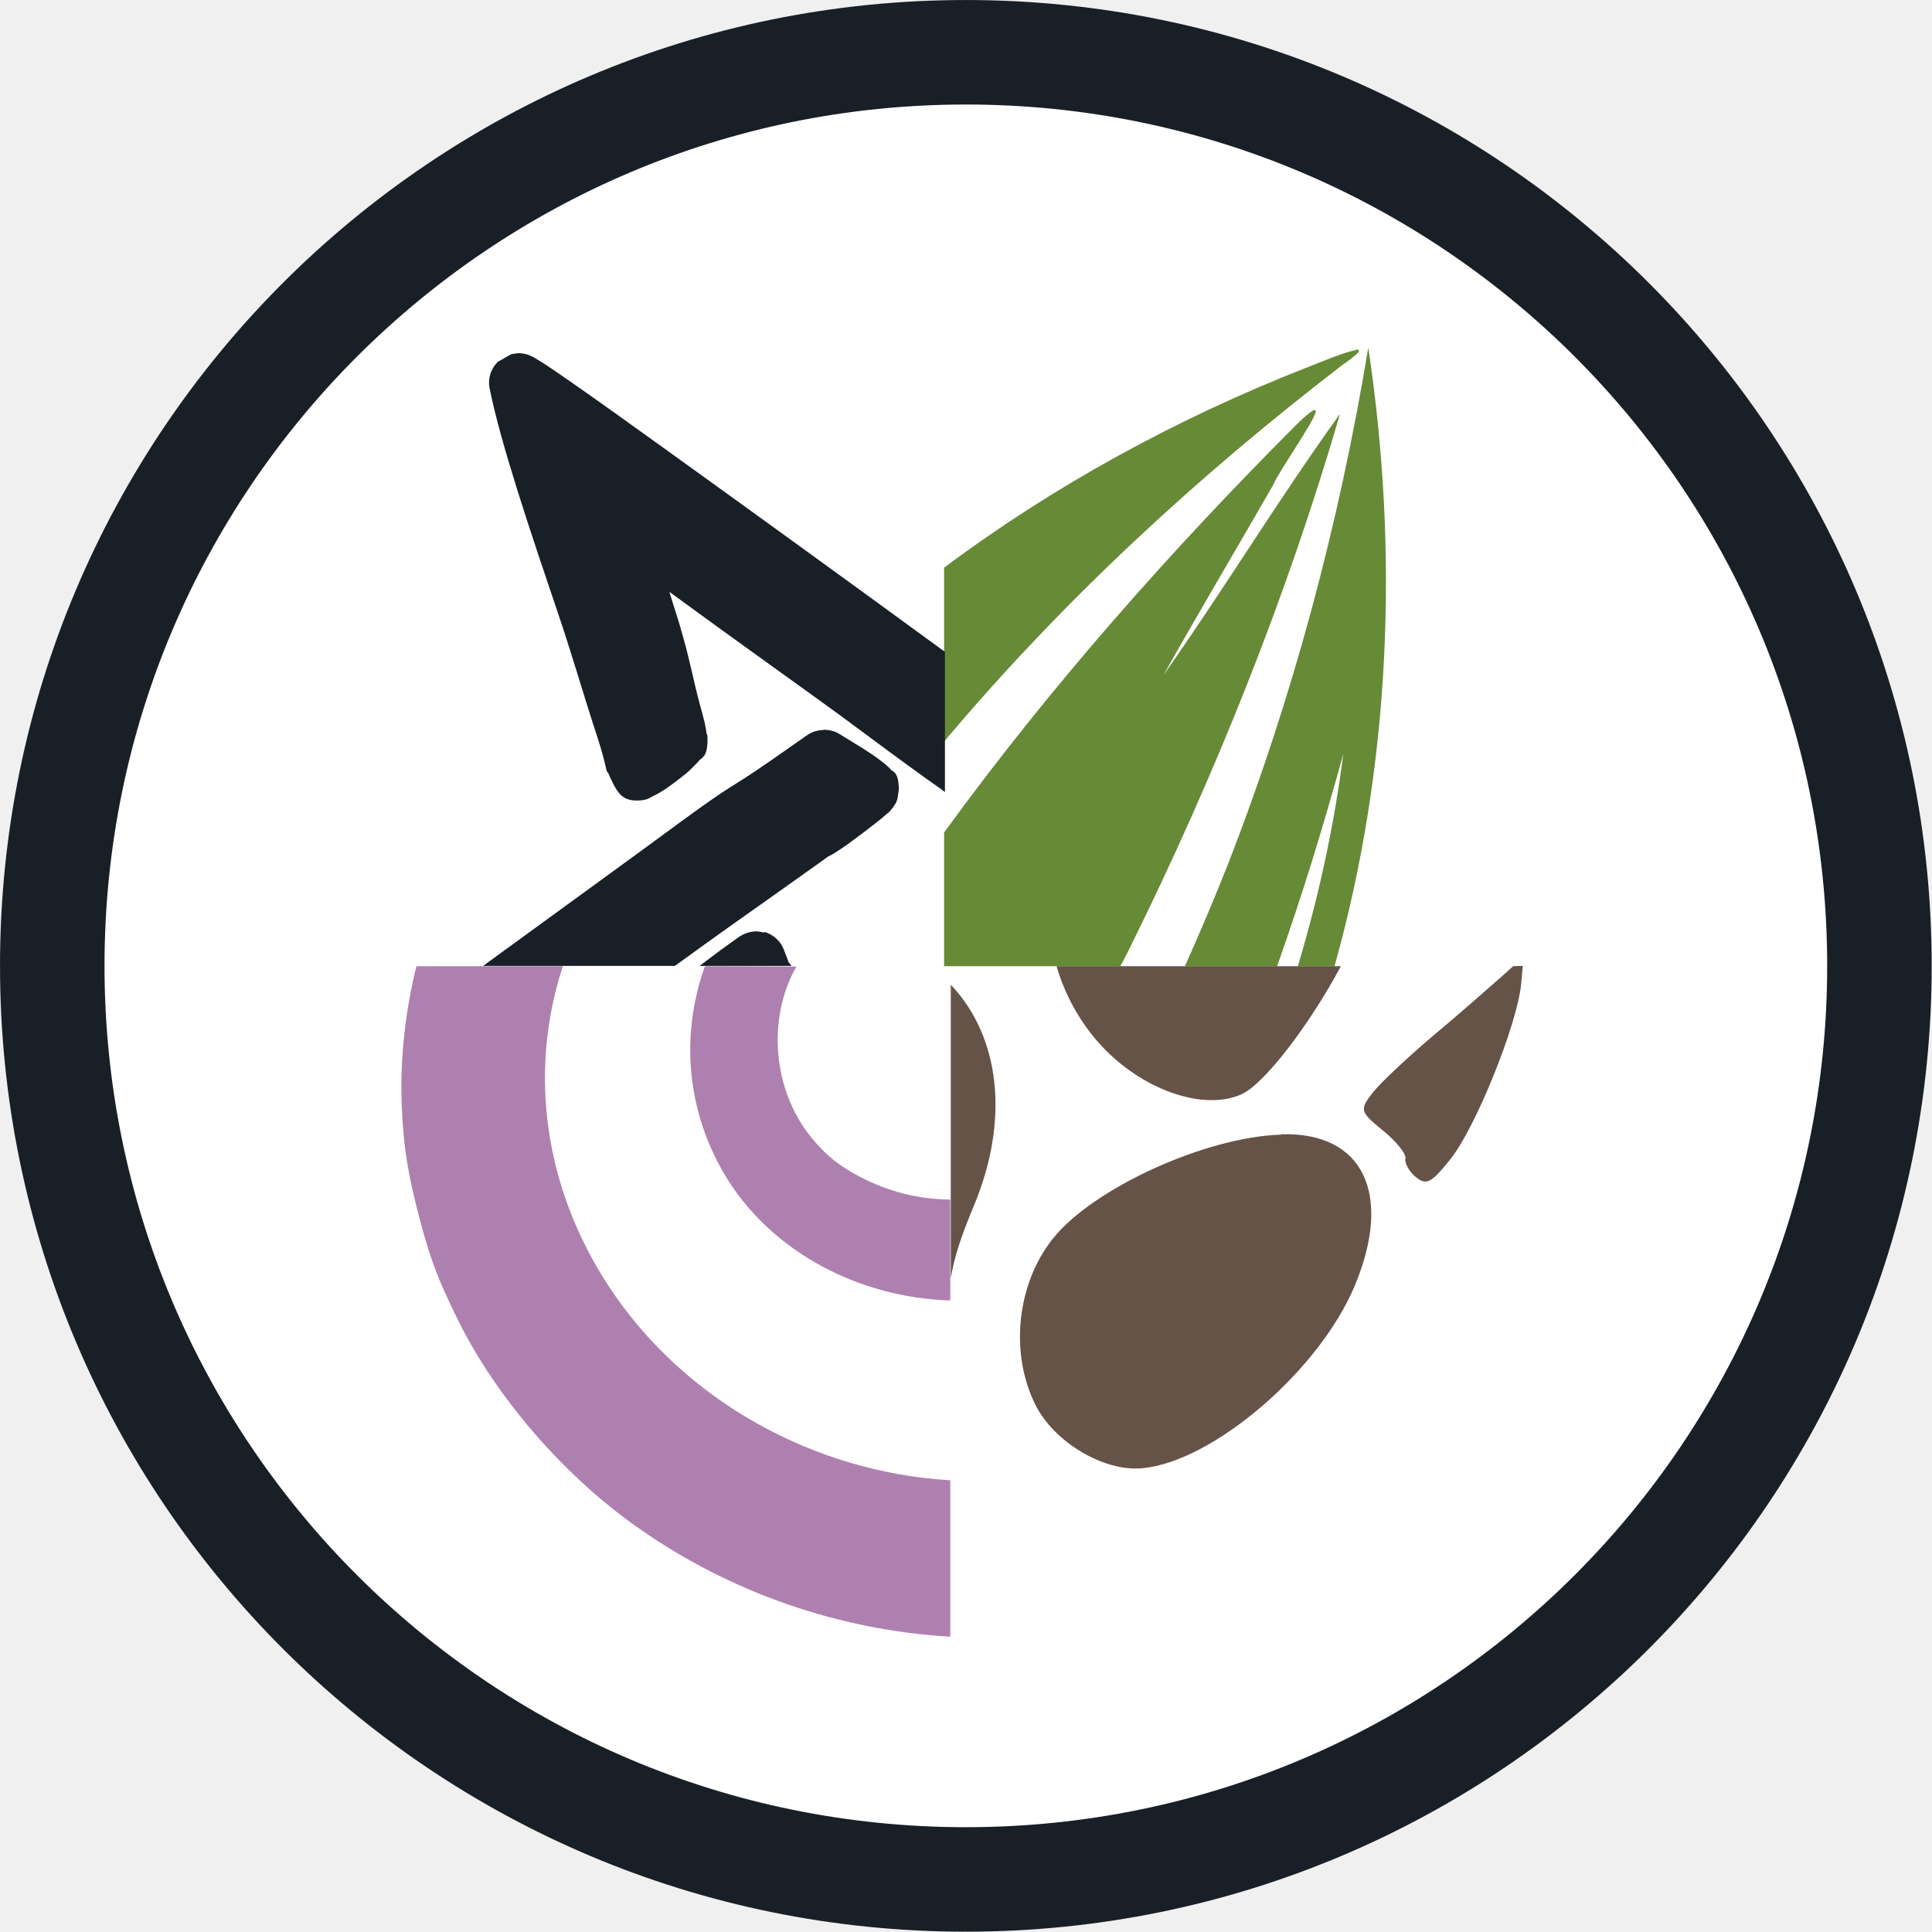
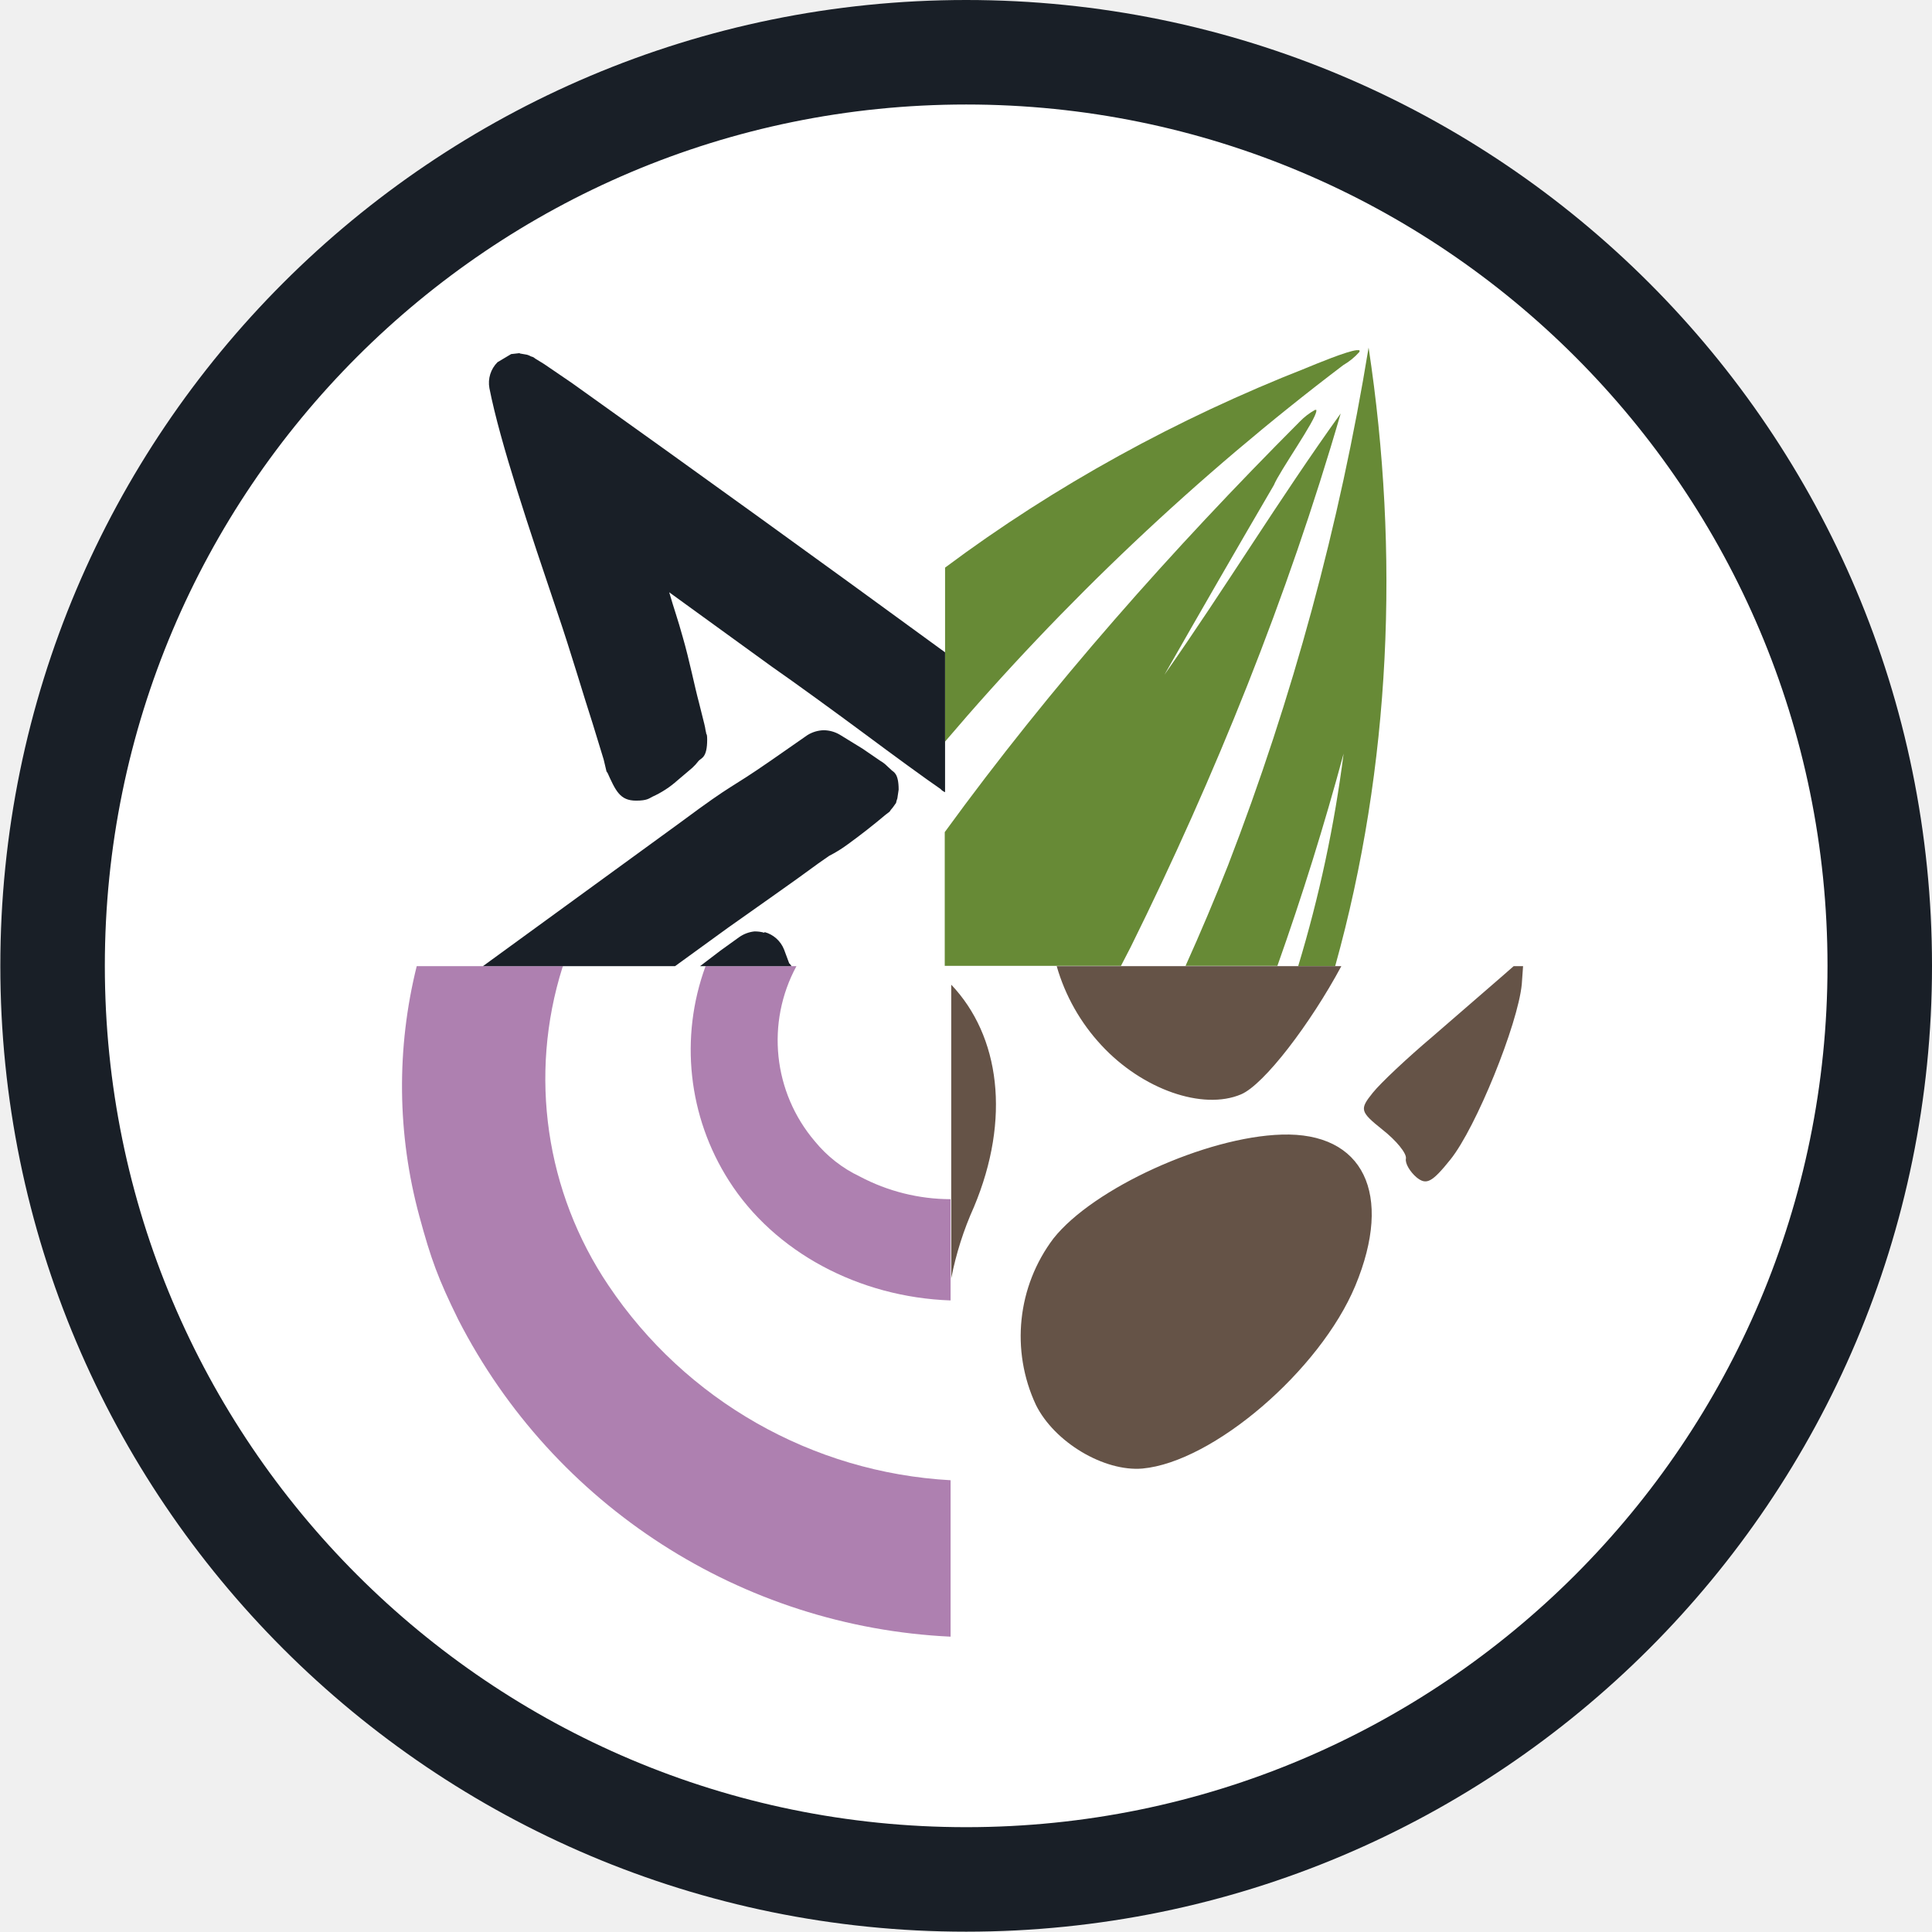
- <svg xmlns="http://www.w3.org/2000/svg" width="5.953mm" height="5.953mm" viewBox="0 0 5.953 5.953" version="1.1" id="svg1">
-   <defs id="defs1" />
-   <g id="layer1" transform="translate(-19.84366,-38.1)">
-     <g id="g28" transform="translate(-1254.39,-109.405)">
-       <g id="g395-0-8" transform="translate(789.4627,9.239051)">
-         <circle style="fill:#ffffff;fill-opacity:1;stroke:#191f27;stroke-width:0.322;stroke-linecap:round;stroke-miterlimit:3.3;stroke-dasharray:none;stroke-opacity:1" id="circle394-1-8" cx="487.747" cy="141.242" r="2.815" />
-         <path id="path394-2-0" style="fill:#678a36;fill-opacity:1;stroke-width:0.033;stroke-dasharray:none" d="m 488.987,139.337 c -0.09,0.544 -0.233,1.081 -0.434,1.596 -0.041,0.104 -0.085,0.207 -0.131,0.31 h 0.284 c 0.077,-0.216 0.144,-0.436 0.204,-0.654 -0.028,0.221 -0.076,0.44 -0.14,0.654 h 0.113 c 0.173,-0.617 0.199,-1.274 0.104,-1.906 z m -0.038,0.008 c -0.03,0.003 -0.124,0.043 -0.158,0.056 -0.392,0.154 -0.771,0.36 -1.111,0.614 v 0.536 c 0.363,-0.432 0.781,-0.818 1.228,-1.161 0.031,-0.022 0.046,-0.034 0.05,-0.041 v -5.2e-4 c 6e-5,-2e-4 5e-4,-0.001 5.2e-4,-0.002 v -5.2e-4 -5.2e-4 l -5.2e-4,-5.1e-4 v -5.2e-4 h -5.1e-4 l -5.2e-4,-5.2e-4 h -5.2e-4 c -0.002,-4.4e-4 -0.005,-8.5e-4 -0.008,-5.1e-4 z m -0.128,0.184 c -0.007,0.002 -0.021,0.013 -0.047,0.037 -0.394,0.394 -0.766,0.814 -1.094,1.265 v 0.412 h 0.543 c 0.01,-0.019 0.021,-0.039 0.03,-0.058 0.261,-0.528 0.482,-1.078 0.647,-1.644 -0.189,0.262 -0.357,0.54 -0.544,0.805 0.11,-0.196 0.225,-0.389 0.337,-0.584 0.018,-0.044 0.13,-0.201 0.132,-0.228 -10e-6,-2.6e-4 3e-5,-0.001 0,-0.002 v -5.1e-4 l -5.2e-4,-5.2e-4 v -5.2e-4 h -5.2e-4 v -5.1e-4 h -5.1e-4 -5.2e-4 -5.2e-4 c -2.2e-4,-1e-5 -7.8e-4,-4e-5 -10e-4,0 z" />
-       </g>
-       <g id="g317-5-6" transform="translate(789.4627,3.286139)">
-         <path id="path802-4-1" style="fill:#ae80b0;fill-opacity:1;stroke:none;stroke-width:0.023" d="m 486.054,147.196 c -0.035,0.142 -0.051,0.288 -0.045,0.431 0.005,0.126 0.019,0.209 0.053,0.34 0.035,0.133 0.058,0.193 0.12,0.319 0.118,0.239 0.327,0.481 0.556,0.641 0.283,0.199 0.618,0.315 0.961,0.335 v -0.482 c -0.422,-0.025 -0.823,-0.247 -1.053,-0.599 -0.196,-0.299 -0.248,-0.654 -0.142,-0.981 4.1e-4,-0.001 10e-4,-0.003 0.002,-0.004 z m 0.889,0 c -0.012,0.033 -0.022,0.067 -0.029,0.103 -0.041,0.192 -0.004,0.392 0.102,0.559 0.14,0.219 0.4,0.359 0.683,0.368 v -0.311 c -0.096,-5.8e-4 -0.191,-0.024 -0.28,-0.071 -0.06,-0.032 -0.096,-0.06 -0.137,-0.107 -0.132,-0.15 -0.149,-0.379 -0.057,-0.54 z" />
-       </g>
-       <g id="g312-7-9" transform="translate(782.9263,9.239051)">
-         <path id="path914-3-9" style="fill:#655347;fill-opacity:1;stroke-width:0.092" d="m 494.563,141.243 c 0.025,0.087 0.072,0.174 0.138,0.245 0.126,0.136 0.312,0.201 0.429,0.151 0.072,-0.03 0.214,-0.218 0.309,-0.396 z m 1.407,0 -0.039,0.035 c -0.04,0.035 -0.134,0.118 -0.211,0.182 -0.076,0.065 -0.159,0.142 -0.183,0.173 -0.041,0.052 -0.039,0.059 0.03,0.115 0.041,0.033 0.074,0.073 0.071,0.088 h -5.2e-4 c -0.002,0.015 0.013,0.042 0.034,0.058 0.031,0.025 0.047,0.016 0.104,-0.055 0.079,-0.098 0.207,-0.417 0.219,-0.541 l 0.005,-0.056 z m -1.733,0.057 v 0.905 c 0.011,-0.068 0.033,-0.132 0.07,-0.221 0.114,-0.271 0.08,-0.526 -0.07,-0.684 z m 1.018,0.462 c -0.233,0.007 -0.579,0.165 -0.703,0.32 -0.112,0.14 -0.134,0.353 -0.054,0.513 0.057,0.114 0.21,0.206 0.328,0.195 0.218,-0.019 0.547,-0.301 0.656,-0.563 0.118,-0.283 0.025,-0.474 -0.227,-0.466 z" />
-       </g>
-       <g id="g391-5-7" transform="translate(782.9263,3.286139)">
-         <path id="path391-2-2" style="fill:#191f27;fill-opacity:1;stroke-width:0.059" d="m 492.909,145.307 c -0.005,-2.9e-4 -0.026,0.003 -0.026,0.003 -5e-5,2e-5 -0.042,0.024 -0.042,0.024 -0.021,0.021 -0.031,0.051 -0.025,0.081 0.033,0.167 0.125,0.44 0.209,0.688 0.042,0.124 0.08,0.254 0.109,0.344 0.015,0.045 0.027,0.083 0.034,0.111 0.005,0.019 0.009,0.038 0.01,0.042 h 5.2e-4 v -5.1e-4 c 8e-5,-0.001 0,-0.003 0,-0.005 0.027,0.06 0.04,0.091 0.09,0.091 0.033,0 0.04,-0.008 0.05,-0.013 0.01,-0.005 0.018,-0.009 0.026,-0.014 0.017,-0.01 0.034,-0.023 0.051,-0.036 0.017,-0.013 0.033,-0.025 0.046,-0.039 0.005,-0.006 0.014,-0.013 0.021,-0.022 0.008,-0.009 0.025,-0.01 0.025,-0.065 0,-0.013 -0.002,-0.016 -0.003,-0.018 l -5.2e-4,-5.2e-4 v -5.1e-4 c -2e-5,-1.8e-4 0,-8.3e-4 0,-0.001 -4.9e-4,-0.003 -6.3e-4,-0.006 -10e-4,-0.009 -0.001,-0.006 -0.003,-0.013 -0.004,-0.021 -0.004,-0.017 -0.01,-0.038 -0.017,-0.064 -0.014,-0.051 -0.03,-0.132 -0.05,-0.202 -0.016,-0.058 -0.027,-0.087 -0.042,-0.138 0.105,0.077 0.245,0.178 0.316,0.229 0.071,0.051 0.201,0.144 0.285,0.207 0.086,0.064 0.19,0.14 0.235,0.171 0.004,0.003 0.008,0.006 0.013,0.01 v -0.432 c -0.327,-0.239 -0.626,-0.455 -0.851,-0.617 -0.125,-0.09 -0.227,-0.163 -0.299,-0.213 -0.036,-0.025 -0.065,-0.045 -0.085,-0.058 -0.01,-0.006 -0.018,-0.011 -0.026,-0.016 l -5.2e-4,-5.1e-4 h -5.2e-4 c -0.003,-0.001 -0.004,-0.004 -0.011,-0.006 -0.003,-0.001 -0.005,-0.003 -0.015,-0.006 -0.004,-0.001 -0.01,-0.003 -0.023,-0.004 z m 0.937,1.161 c -0.017,2.4e-4 -0.035,0.005 -0.05,0.015 l -0.113,0.079 c -0.137,0.095 -0.106,0.063 -0.278,0.189 -0.122,0.09 -0.366,0.267 -0.609,0.444 h 0.591 c 0.065,-0.047 0.123,-0.089 0.164,-0.118 0.066,-0.047 0.208,-0.147 0.279,-0.198 0.034,-0.025 0.029,-0.021 0.033,-0.023 0.004,-0.001 0.024,-0.013 0.058,-0.037 0.033,-0.024 0.063,-0.047 0.086,-0.065 0.012,-0.009 0.021,-0.017 0.029,-0.024 0.004,-0.004 0.008,-0.006 0.013,-0.011 0.003,-0.003 0.004,-0.006 0.01,-0.012 10e-4,-0.003 0.004,-0.006 0.009,-0.014 10e-4,-0.004 0.004,-0.009 0.005,-0.015 10e-4,-0.006 0.004,-0.027 0.004,-0.027 -5.8e-4,-0.051 -0.016,-0.054 -0.023,-0.059 l -5.2e-4,-5.2e-4 c -0.005,-0.006 -0.009,-0.01 -0.013,-0.013 -0.005,-0.006 -0.014,-0.011 -0.021,-0.017 -0.015,-0.012 -0.034,-0.024 -0.054,-0.037 l -0.07,-0.043 c -0.015,-0.01 -0.033,-0.014 -0.05,-0.014 z m -0.214,0.621 c -0.017,9.8e-4 -0.033,0.007 -0.048,0.017 l -0.057,0.041 c -0.027,0.02 -0.047,0.035 -0.064,0.048 h 0.283 c -0.003,-0.005 -0.005,-0.007 -0.006,-0.008 l -5.2e-4,-5.2e-4 h -5.1e-4 -5.2e-4 l -0.016,-0.042 c -0.01,-0.026 -0.032,-0.046 -0.059,-0.054 l -0.002,0.002 c -0.01,-0.003 -0.021,-0.004 -0.031,-0.004 z" />
-       </g>
-     </g>
+ <svg xmlns="http://www.w3.org/2000/svg" width="22.499" height="22.499" viewBox="0 0 5.953 5.953">
+   <g transform="translate(-484.77 -138.266)">
+     <circle cx="487.747" cy="141.242" r="2.815" style="fill:#fff;fill-opacity:1;stroke:#191f27;stroke-width:.322;stroke-linecap:round;stroke-miterlimit:3.3;stroke-dasharray:none;stroke-opacity:1" />
+     <path d="M488.987 139.337a8 8 0 0 1-.433 1.595 7 7 0 0 1-.131.31h.283q.115-.324.204-.654a4 4 0 0 1-.14.655h.114c.172-.617.199-1.274.103-1.906m-.037.008c-.03.003-.124.042-.158.056-.392.154-.77.36-1.11.614v.536a7.8 7.8 0 0 1 1.227-1.16.2.2 0 0 0 .05-.041v-.004l-.001-.001zm-.128.184a.2.2 0 0 0-.047.036c-.394.395-.766.814-1.094 1.265v.412h.543l.03-.058c.261-.528.483-1.078.647-1.644-.189.263-.357.54-.543.805q.167-.293.337-.584c.018-.044.13-.201.131-.229v-.003h-.003z" style="fill:#678a36;fill-opacity:1;stroke-width:.033;stroke-dasharray:none" />
  </g>
+   <path d="M486.054 147.196a1.53 1.53 0 0 0 .008.77c.036.133.058.193.12.319a1.8 1.8 0 0 0 1.517.977v-.482a1.36 1.36 0 0 1-1.054-.6 1.14 1.14 0 0 1-.142-.98l.002-.004zm.89 0a.749.749 0 0 0 .072.661c.14.22.4.359.683.369v-.312a.6.6 0 0 1-.28-.07.4.4 0 0 1-.138-.108.48.48 0 0 1-.057-.54z" style="fill:#ae80b0;fill-opacity:1;stroke:none;stroke-width:.023" transform="translate(-484.77 -144.219)" />
+   <path d="M494.563 141.243a.6.6 0 0 0 .138.244c.126.136.312.201.43.151.071-.03.214-.218.309-.395zm1.408 0-.04.035-.21.182c-.077.065-.16.143-.184.173-.041.051-.04.058.03.114.042.033.075.073.072.089-.003.015.013.041.033.058.03.024.047.016.104-.055.079-.098.208-.417.22-.54l.004-.056zm-1.733.057v.905a1 1 0 0 1 .07-.22c.114-.272.08-.527-.07-.685m1.018.462c-.233.007-.58.165-.703.32a.5.5 0 0 0-.054.513c.057.115.21.206.328.196.218-.02.547-.302.656-.563.118-.284.025-.474-.227-.466" style="fill:#655347;fill-opacity:1;stroke-width:.092" transform="translate(-491.307 -138.266)" />
+   <path d="m492.909 145.307-.027.003-.042.025a.09.09 0 0 0-.025.08c.033.168.125.441.209.69.042.123.08.254.109.343l.034.111.01.042v-.005c.027.06.04.09.09.09.034 0 .04-.007.05-.012a.3.3 0 0 0 .077-.05l.046-.039q.01-.009.02-.022c.009-.009.026-.01.026-.065q0-.017-.003-.018v-.002l-.002-.009q-.001-.008-.004-.02l-.016-.064c-.014-.052-.03-.133-.05-.202-.016-.058-.027-.087-.042-.139l.316.229c.072.05.201.144.286.207.086.064.19.14.234.17q.005.006.014.01v-.431a123 123 0 0 0-1.15-.83l-.085-.058-.026-.016c-.004-.002-.005-.005-.012-.007-.003 0-.005-.003-.015-.006q-.005-.001-.023-.004zm.936 1.162a.1.1 0 0 0-.05.015l-.112.078c-.137.095-.107.063-.278.19l-.61.444h.592l.164-.119c.066-.047.208-.146.278-.198l.033-.023a.4.4 0 0 0 .058-.036 2 2 0 0 0 .115-.09l.013-.01q.003-.005.01-.013l.01-.014q.001-.006.004-.014l.004-.027c0-.051-.016-.054-.022-.06l-.014-.013q-.009-.009-.021-.016l-.054-.037-.07-.043a.1.1 0 0 0-.05-.014m-.214.62a.1.1 0 0 0-.047.018l-.057.041-.063.048h.282l-.006-.008h-.001l-.016-.043a.09.09 0 0 0-.06-.054l-.001.002a.1.1 0 0 0-.031-.004z" style="fill:#191f27;fill-opacity:1;stroke-width:.059" transform="translate(-491.307 -144.219)" />
</svg>
